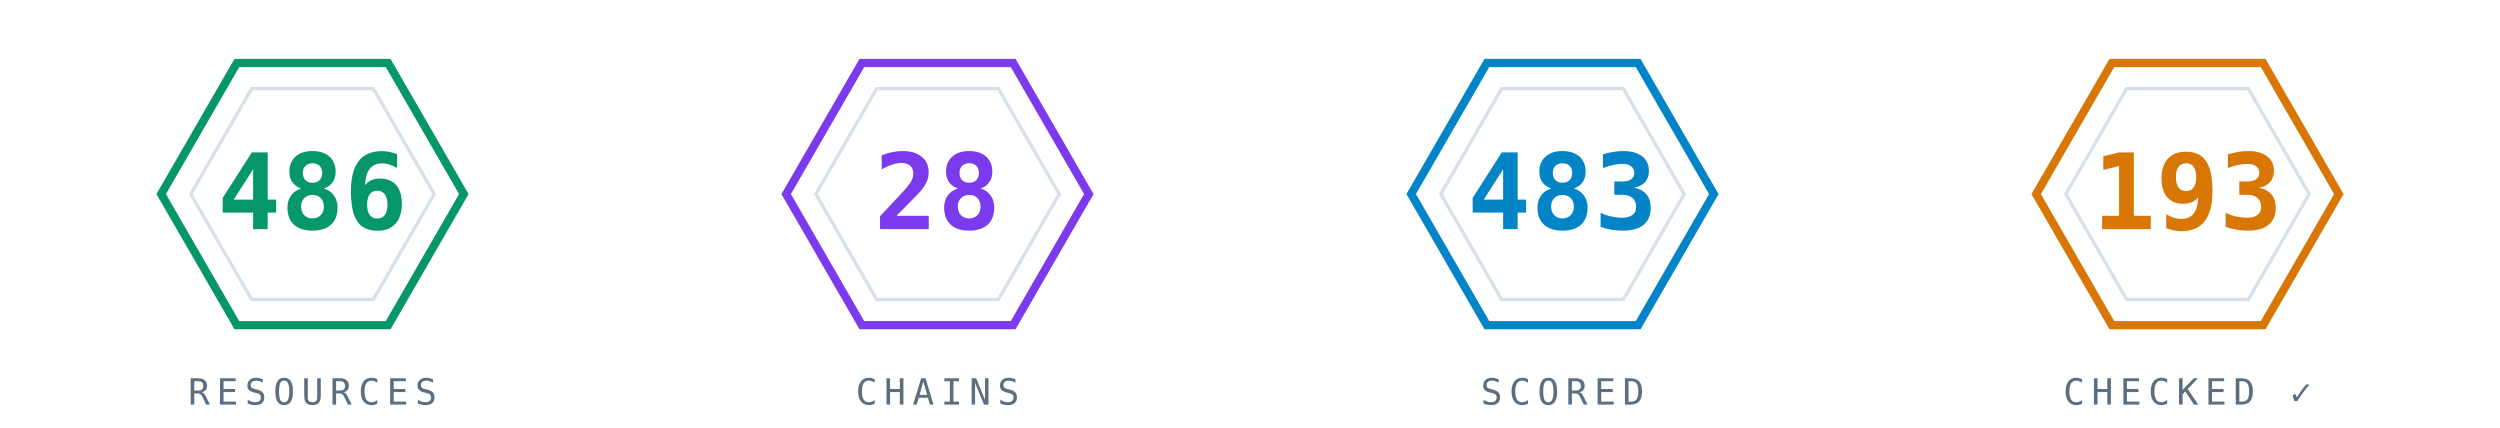
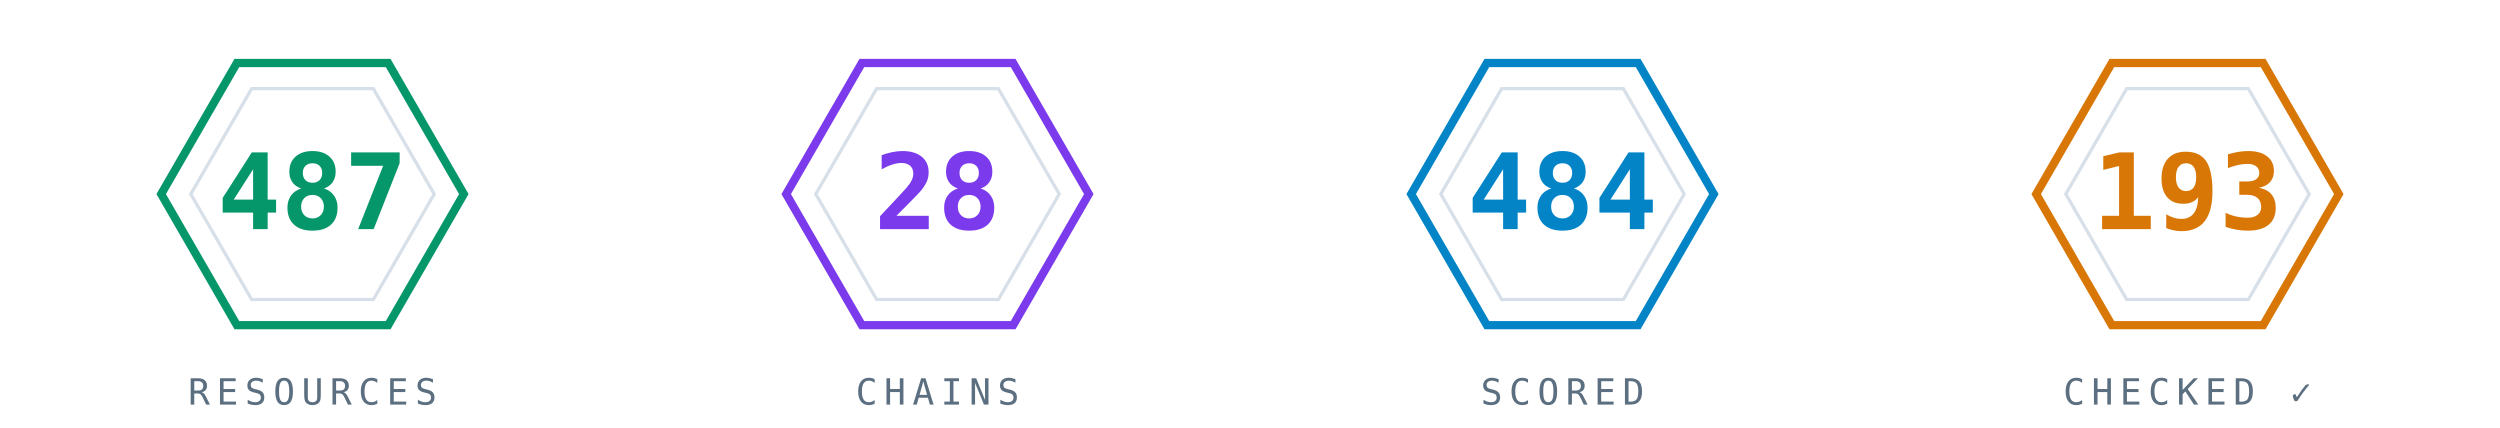
- <svg xmlns="http://www.w3.org/2000/svg" width="1520" height="260" viewBox="0 0 1520 260" role="img" aria-label="486 resources, 28 chains, 483 scored, 193 independently checked">
+ <svg xmlns="http://www.w3.org/2000/svg" width="1520" height="260" viewBox="0 0 1520 260" role="img" aria-label="487 resources, 28 chains, 484 scored, 193 independently checked">
  <g>
    <path d="M98.0 118.0 L144.0 38.3 L236.0 38.3 L282.0 118.0 L236.0 197.7 L144.0 197.7 Z" fill="none" stroke="#059669" stroke-width="5" />
    <path d="M116.0 118.0 L153.0 53.9 L227.0 53.9 L264.0 118.0 L227.0 182.1 L153.0 182.1 Z" fill="none" stroke="#d7e0e8" stroke-width="2" />
-     <text x="190" y="139.333" text-anchor="middle" font-family="ui-monospace, SFMono-Regular, Menlo, monospace" font-size="64" font-weight="700" fill="#059669">486</text>
+     <text x="190" y="139.333" text-anchor="middle" font-family="ui-monospace, SFMono-Regular, Menlo, monospace" font-size="64" font-weight="700" fill="#059669">487</text>
    <text x="190" y="246" text-anchor="middle" font-family="ui-monospace, SFMono-Regular, Menlo, monospace" font-size="22" letter-spacing="4" fill="#5b6f80">RESOURCES</text>
  </g>
  <g>
    <path d="M478.0 118.0 L524.0 38.3 L616.0 38.3 L662.0 118.0 L616.0 197.7 L524.0 197.7 Z" fill="none" stroke="#7c3aed" stroke-width="5" />
    <path d="M496.0 118.0 L533.0 53.9 L607.0 53.9 L644.0 118.0 L607.0 182.1 L533.0 182.1 Z" fill="none" stroke="#d7e0e8" stroke-width="2" />
    <text x="570" y="139.333" text-anchor="middle" font-family="ui-monospace, SFMono-Regular, Menlo, monospace" font-size="64" font-weight="700" fill="#7c3aed">28</text>
    <text x="570" y="246" text-anchor="middle" font-family="ui-monospace, SFMono-Regular, Menlo, monospace" font-size="22" letter-spacing="4" fill="#5b6f80">CHAINS</text>
  </g>
  <g>
    <path d="M858.0 118.0 L904.0 38.3 L996.0 38.3 L1042.0 118.0 L996.0 197.7 L904.0 197.7 Z" fill="none" stroke="#0284c7" stroke-width="5" />
    <path d="M876.0 118.0 L913.0 53.9 L987.0 53.9 L1024.0 118.0 L987.0 182.1 L913.0 182.1 Z" fill="none" stroke="#d7e0e8" stroke-width="2" />
-     <text x="950" y="139.333" text-anchor="middle" font-family="ui-monospace, SFMono-Regular, Menlo, monospace" font-size="64" font-weight="700" fill="#0284c7">483</text>
+     <text x="950" y="139.333" text-anchor="middle" font-family="ui-monospace, SFMono-Regular, Menlo, monospace" font-size="64" font-weight="700" fill="#0284c7">484</text>
    <text x="950" y="246" text-anchor="middle" font-family="ui-monospace, SFMono-Regular, Menlo, monospace" font-size="22" letter-spacing="4" fill="#5b6f80">SCORED</text>
  </g>
  <g>
    <path d="M1238.0 118.0 L1284.0 38.3 L1376.0 38.3 L1422.0 118.0 L1376.0 197.7 L1284.0 197.7 Z" fill="none" stroke="#d97706" stroke-width="5" />
    <path d="M1256.0 118.0 L1293.0 53.9 L1367.0 53.9 L1404.0 118.0 L1367.0 182.1 L1293.0 182.1 Z" fill="none" stroke="#d7e0e8" stroke-width="2" />
    <text x="1330" y="139.333" text-anchor="middle" font-family="ui-monospace, SFMono-Regular, Menlo, monospace" font-size="64" font-weight="700" fill="#d97706">193</text>
    <text x="1330" y="246" text-anchor="middle" font-family="ui-monospace, SFMono-Regular, Menlo, monospace" font-size="22" letter-spacing="4" fill="#5b6f80">CHECKED ✓</text>
  </g>
</svg>
